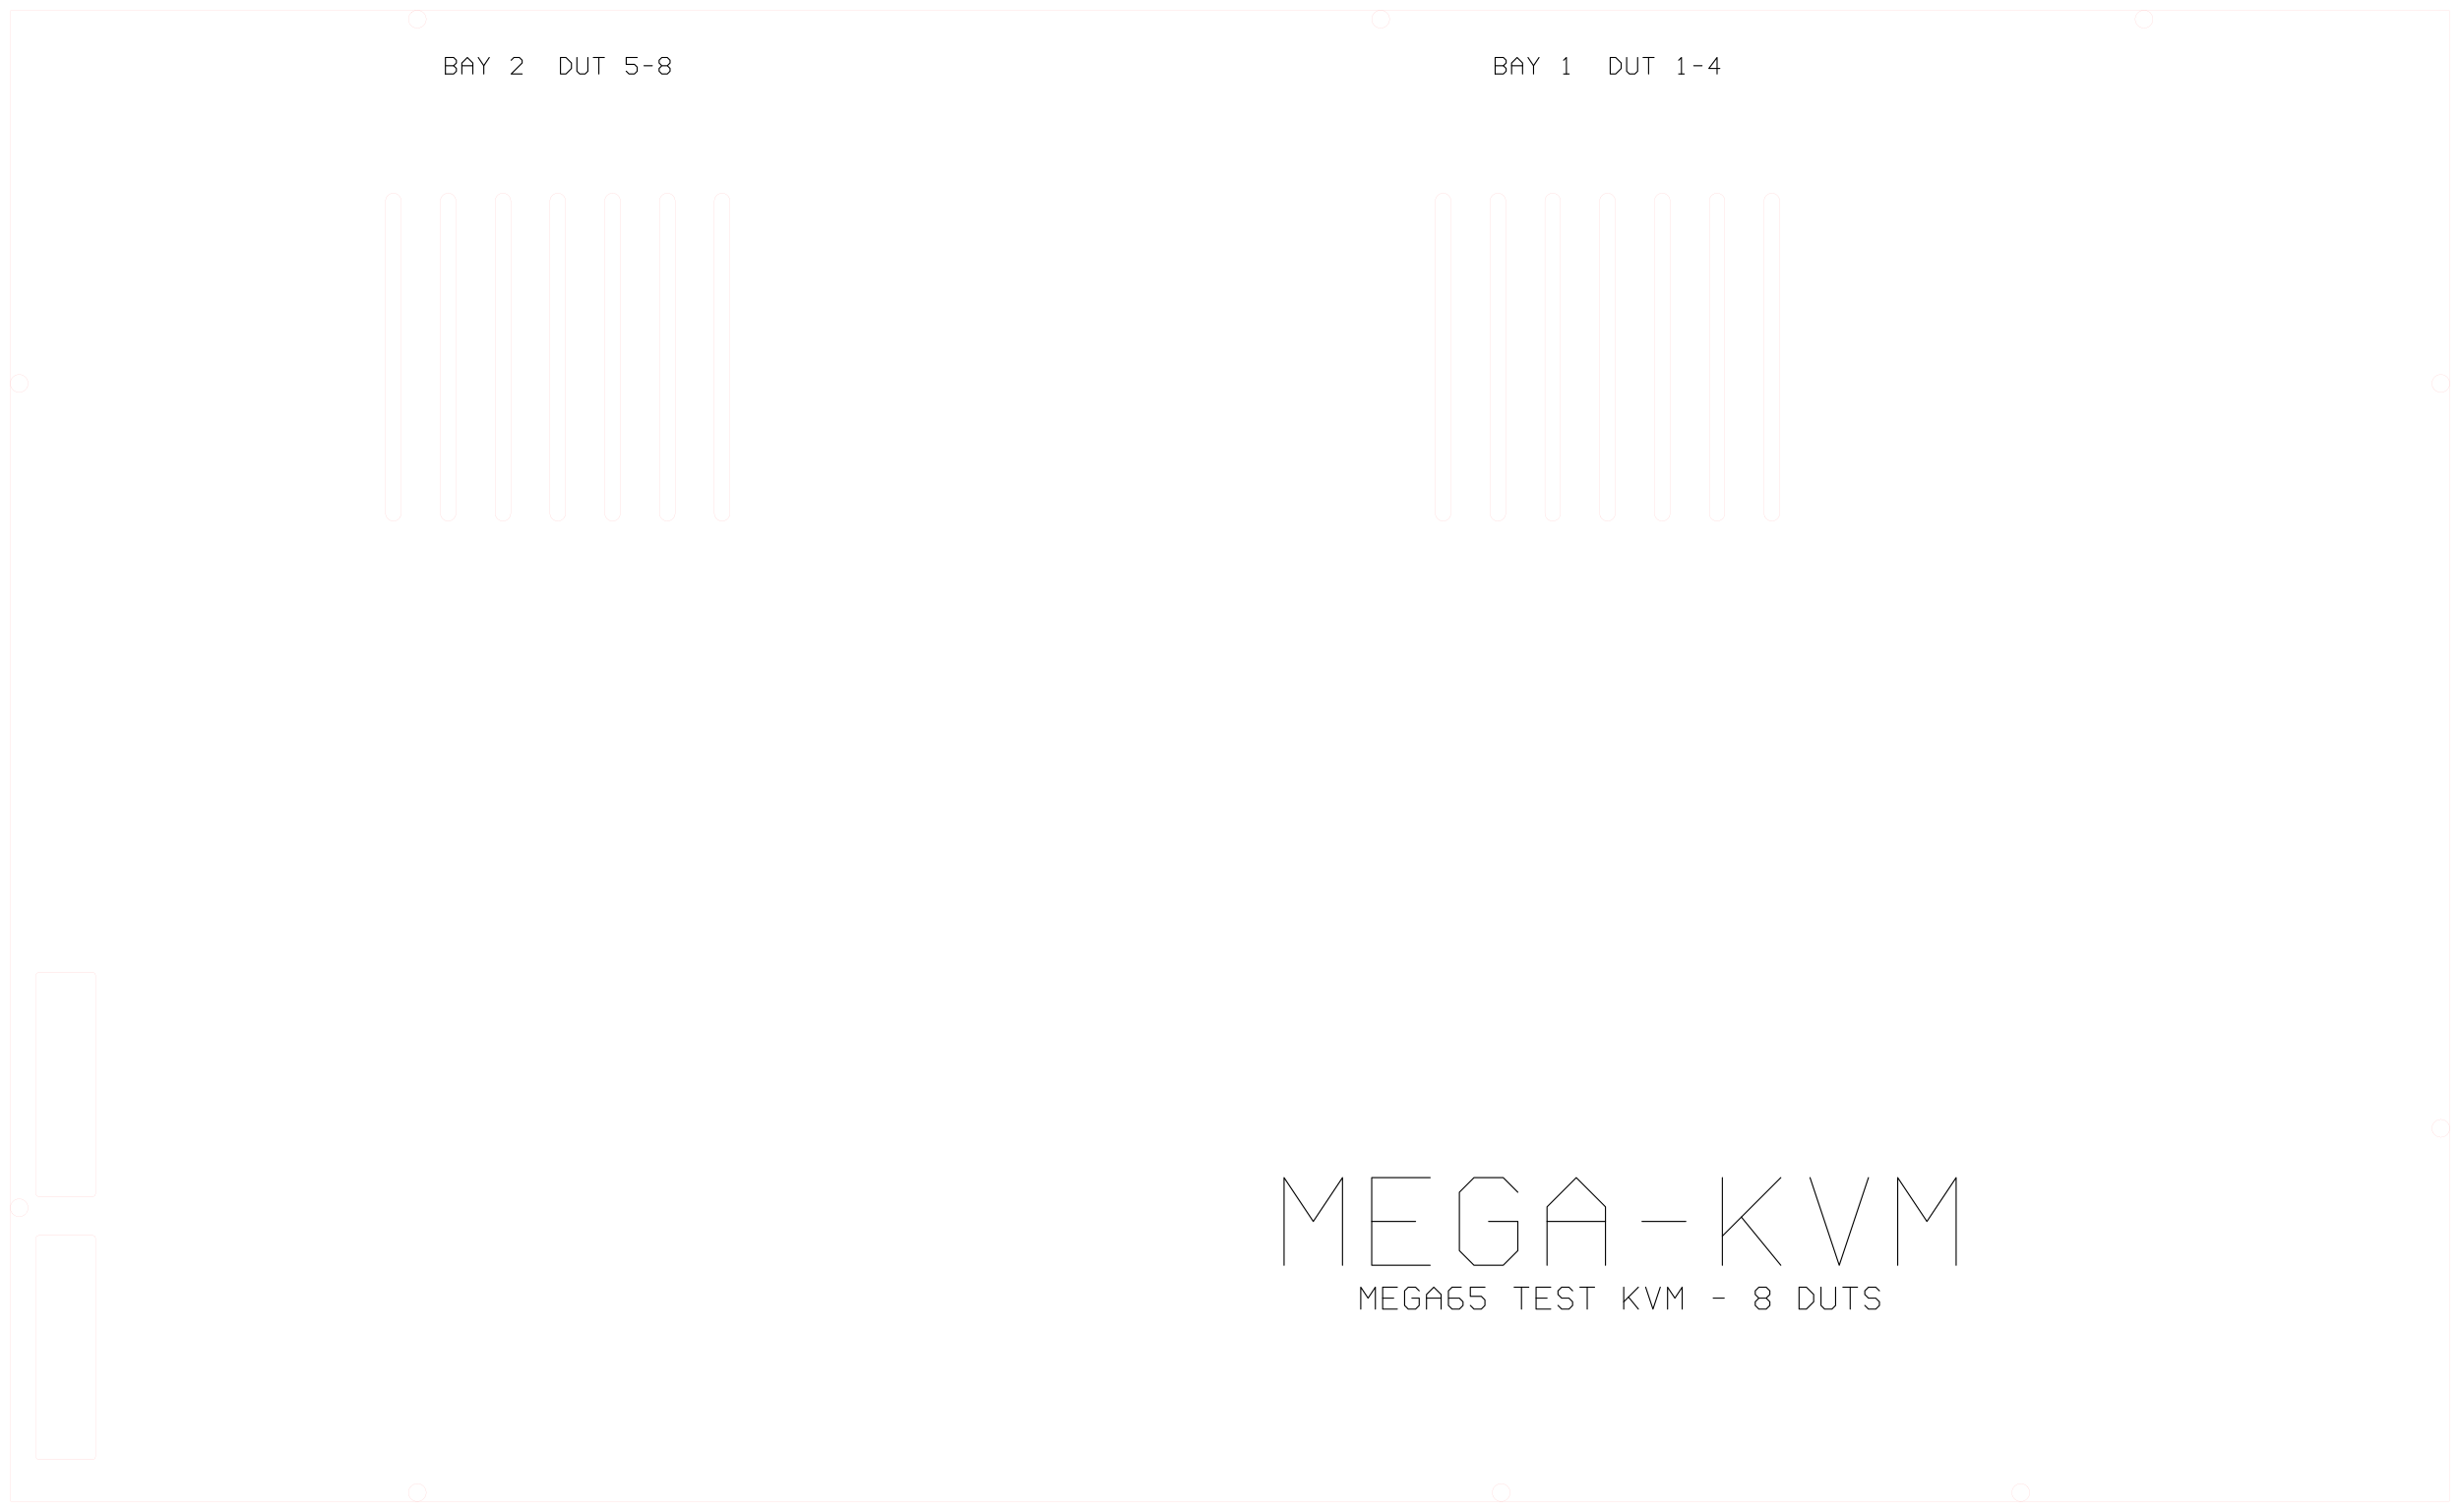
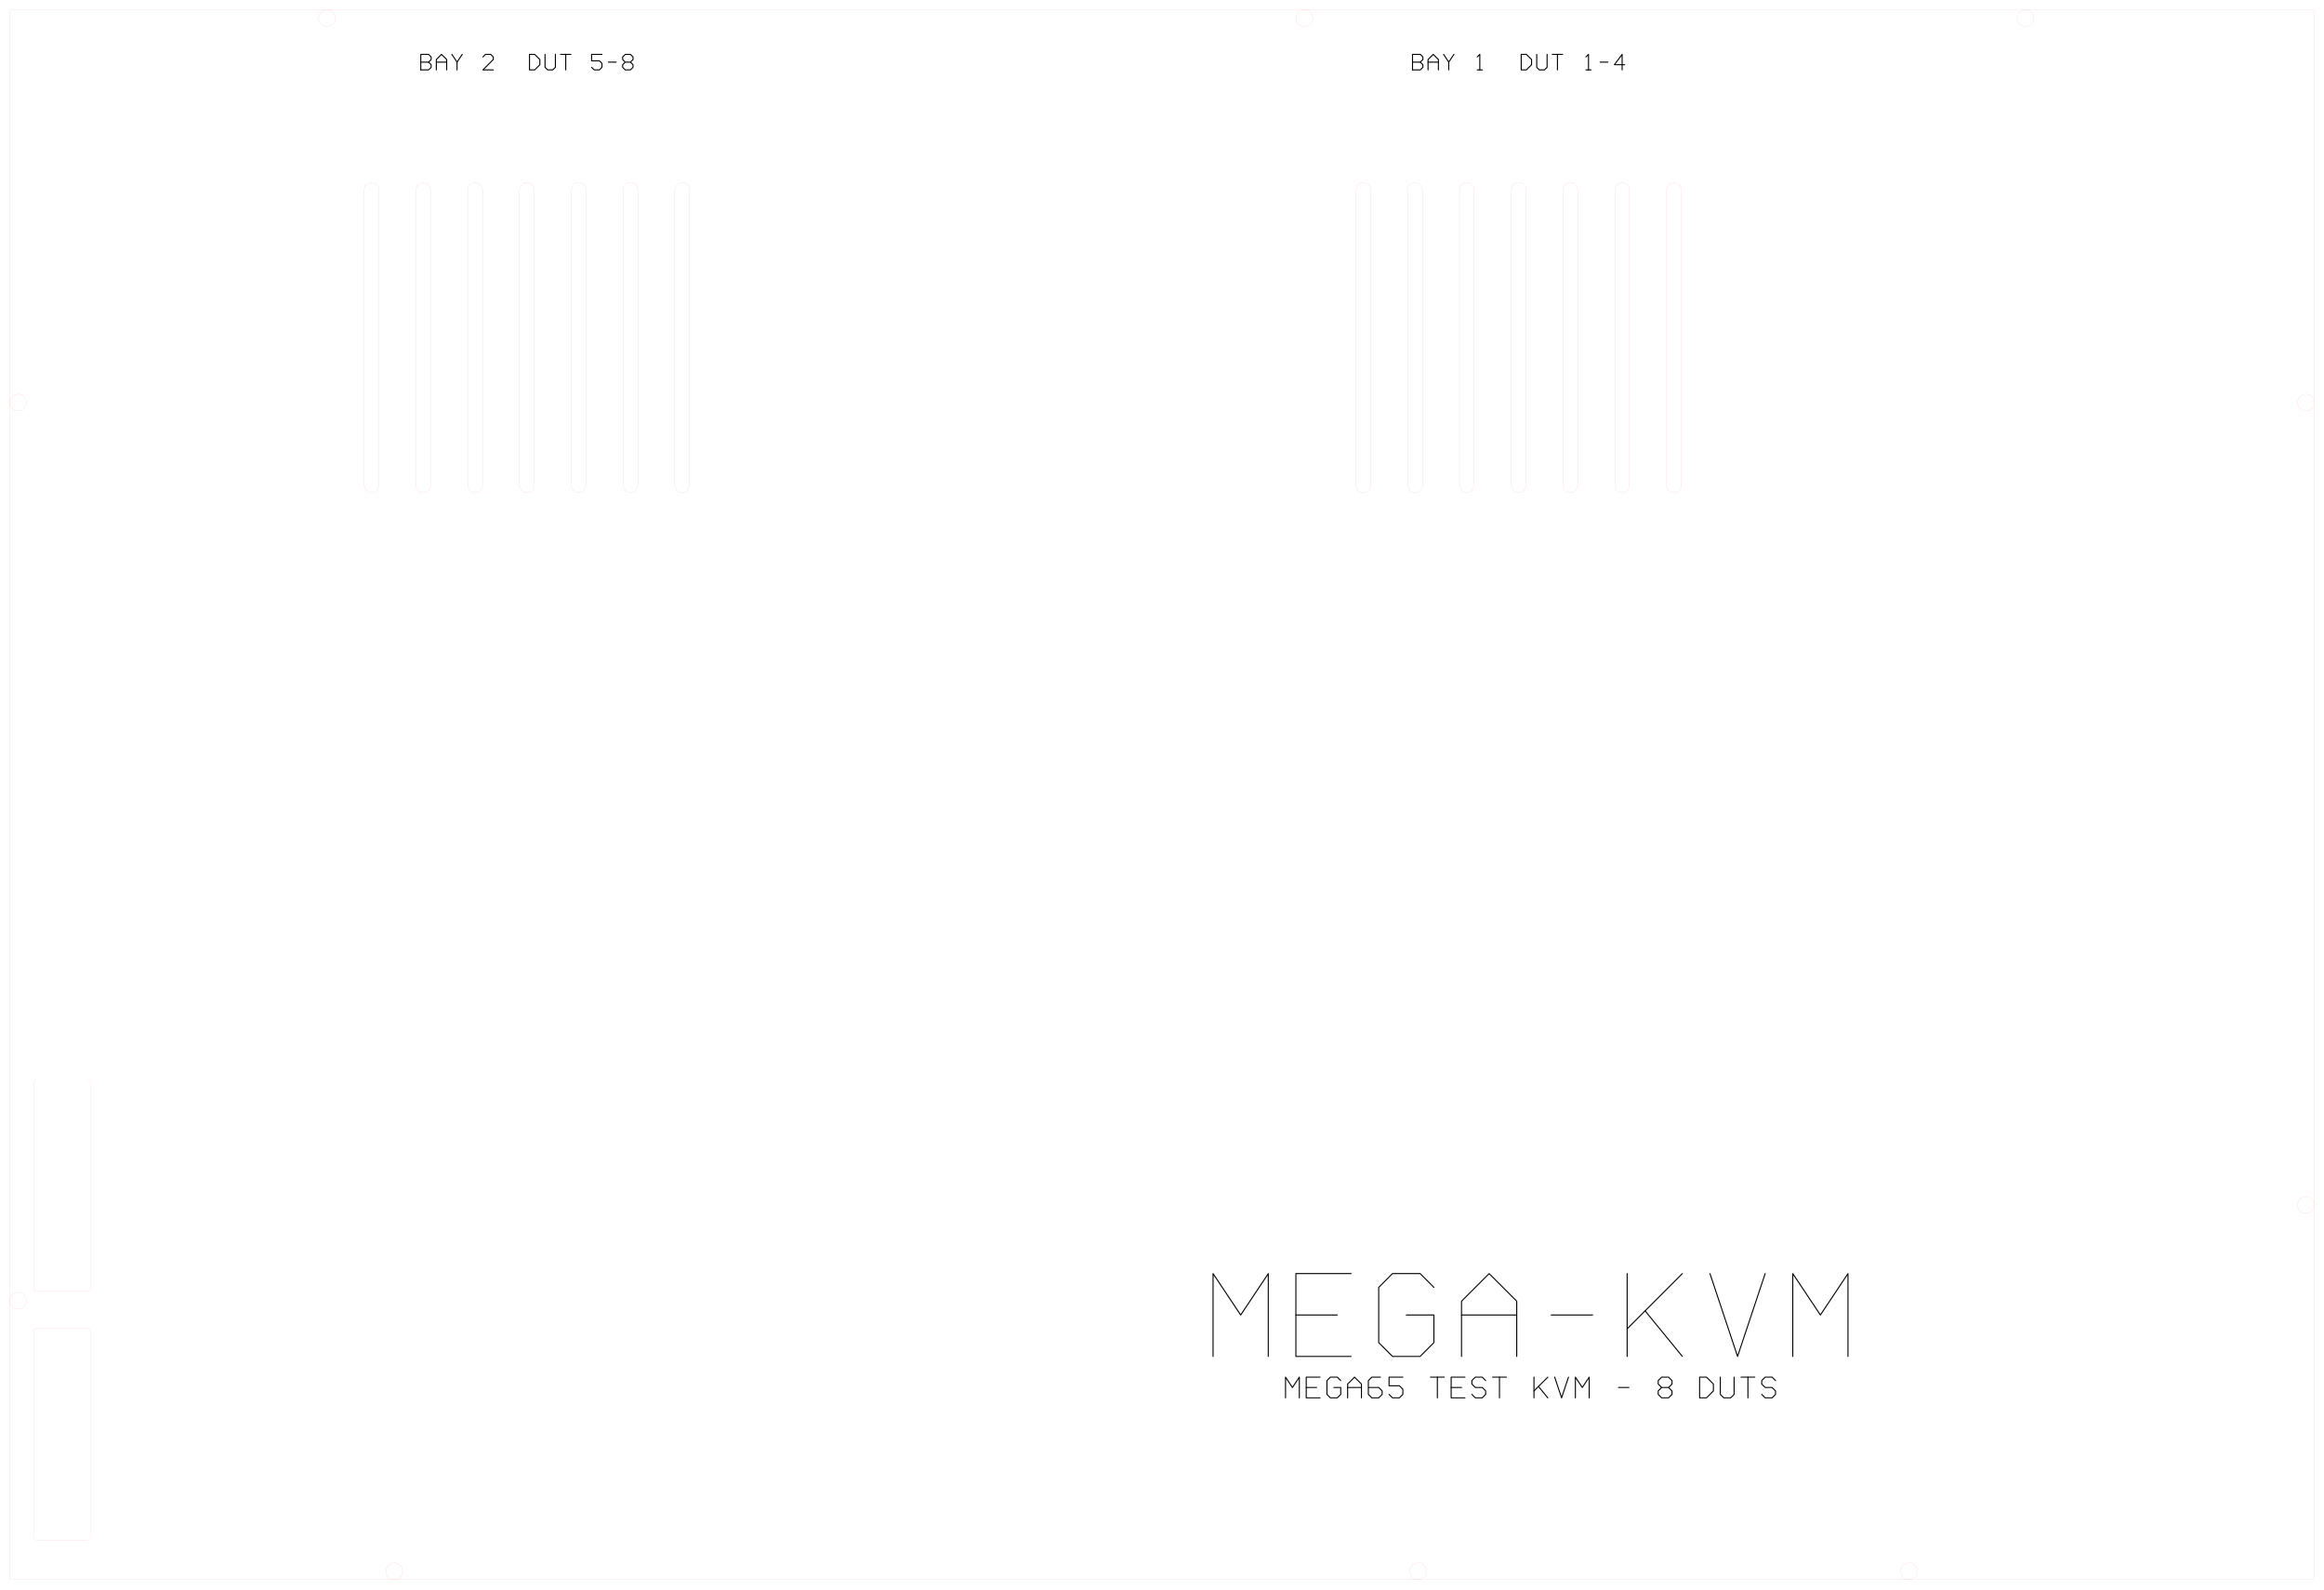
- <svg xmlns="http://www.w3.org/2000/svg" width="449.000mm" height="276.000mm" viewBox="0 0 449.000 276.000" version="1.1">
+ <svg xmlns="http://www.w3.org/2000/svg" width="449.000mm" height="307.000mm" viewBox="0 0 449.000 307.000" version="1.1">
  <g id="cut">
-     <path d="M 1.925,1.925 L 447.075,1.925 L 447.075,274.075 L 1.925,274.075 Z" style="fill:none;stroke:#ff0000;stroke-width:0.01" />
-     <circle cx="76.167" cy="272.5" r="1.625" style="fill:none;stroke:#ff0000;stroke-width:0.01" />
-     <circle cx="274" cy="272.5" r="1.625" style="fill:none;stroke:#ff0000;stroke-width:0.01" />
-     <circle cx="368.833" cy="272.5" r="1.625" style="fill:none;stroke:#ff0000;stroke-width:0.01" />
+     <path d="M 1.925,1.925 L 447.075,1.925 L 447.075,305.075 L 1.925,305.075 Z" style="fill:none;stroke:#ff0000;stroke-width:0.01" />
+     <circle cx="76.167" cy="303.5" r="1.625" style="fill:none;stroke:#ff0000;stroke-width:0.01" />
+     <circle cx="274" cy="303.5" r="1.625" style="fill:none;stroke:#ff0000;stroke-width:0.01" />
+     <circle cx="368.833" cy="303.5" r="1.625" style="fill:none;stroke:#ff0000;stroke-width:0.01" />
    <circle cx="391.333" cy="3.5" r="1.625" style="fill:none;stroke:#ff0000;stroke-width:0.01" />
    <circle cx="252" cy="3.5" r="1.625" style="fill:none;stroke:#ff0000;stroke-width:0.01" />
-     <circle cx="76.167" cy="3.5" r="1.625" style="fill:none;stroke:#ff0000;stroke-width:0.01" />
-     <circle cx="445.5" cy="206" r="1.625" style="fill:none;stroke:#ff0000;stroke-width:0.01" />
-     <circle cx="445.5" cy="70" r="1.625" style="fill:none;stroke:#ff0000;stroke-width:0.01" />
-     <circle cx="3.5" cy="70" r="1.625" style="fill:none;stroke:#ff0000;stroke-width:0.01" />
-     <circle cx="3.5" cy="220.5" r="1.625" style="fill:none;stroke:#ff0000;stroke-width:0.01" />
-     <path d="M 7,225.575 L 17,225.575 A 0.425,0.425 0 0 1 17.425,226 L 17.425,266 A 0.425,0.425 0 0 1 17,266.425 L 7,266.425 A 0.425,0.425 0 0 1 6.575,266 L 6.575,226 A 0.425,0.425 0 0 1 7,225.575 Z" style="fill:none;stroke:#ff0000;stroke-width:0.01" />
-     <path d="M 7,177.575 L 17,177.575 A 0.425,0.425 0 0 1 17.425,178 L 17.425,218 A 0.425,0.425 0 0 1 17,218.425 L 7,218.425 A 0.425,0.425 0 0 1 6.575,218 L 6.575,178 A 0.425,0.425 0 0 1 7,177.575 Z" style="fill:none;stroke:#ff0000;stroke-width:0.01" />
+     <circle cx="63.167" cy="3.5" r="1.625" style="fill:none;stroke:#ff0000;stroke-width:0.01" />
+     <circle cx="445.5" cy="232.75" r="1.625" style="fill:none;stroke:#ff0000;stroke-width:0.01" />
+     <circle cx="445.5" cy="77.75" r="1.625" style="fill:none;stroke:#ff0000;stroke-width:0.01" />
+     <circle cx="3.5" cy="77.75" r="1.625" style="fill:none;stroke:#ff0000;stroke-width:0.01" />
+     <circle cx="3.5" cy="251.25" r="1.625" style="fill:none;stroke:#ff0000;stroke-width:0.01" />
+     <path d="M 7,256.575 L 17,256.575 A 0.425,0.425 0 0 1 17.425,257 L 17.425,297 A 0.425,0.425 0 0 1 17,297.425 L 7,297.425 A 0.425,0.425 0 0 1 6.575,297 L 6.575,257 A 0.425,0.425 0 0 1 7,256.575 Z" style="fill:none;stroke:#ff0000;stroke-width:0.01" />
+     <path d="M 7,208.575 L 17,208.575 A 0.425,0.425 0 0 1 17.425,209 L 17.425,249 A 0.425,0.425 0 0 1 17,249.425 L 7,249.425 A 0.425,0.425 0 0 1 6.575,249 L 6.575,209 A 0.425,0.425 0 0 1 7,208.575 Z" style="fill:none;stroke:#ff0000;stroke-width:0.01" />
    <path d="M 263.4,35.275 L 263.4,35.275 A 1.425,1.425 0 0 1 264.825,36.7 L 264.825,93.7 A 1.425,1.425 0 0 1 263.4,95.125 L 263.4,95.125 A 1.425,1.425 0 0 1 261.975,93.7 L 261.975,36.7 A 1.425,1.425 0 0 1 263.4,35.275 Z" style="fill:none;stroke:#ff0000;stroke-width:0.01" />
    <path d="M 273.4,35.275 L 273.4,35.275 A 1.425,1.425 0 0 1 274.825,36.7 L 274.825,93.7 A 1.425,1.425 0 0 1 273.4,95.125 L 273.4,95.125 A 1.425,1.425 0 0 1 271.975,93.7 L 271.975,36.7 A 1.425,1.425 0 0 1 273.4,35.275 Z" style="fill:none;stroke:#ff0000;stroke-width:0.01" />
    <path d="M 283.4,35.275 L 283.4,35.275 A 1.425,1.425 0 0 1 284.825,36.7 L 284.825,93.7 A 1.425,1.425 0 0 1 283.4,95.125 L 283.4,95.125 A 1.425,1.425 0 0 1 281.975,93.7 L 281.975,36.7 A 1.425,1.425 0 0 1 283.4,35.275 Z" style="fill:none;stroke:#ff0000;stroke-width:0.01" />
    <path d="M 293.4,35.275 L 293.4,35.275 A 1.425,1.425 0 0 1 294.825,36.7 L 294.825,93.7 A 1.425,1.425 0 0 1 293.4,95.125 L 293.4,95.125 A 1.425,1.425 0 0 1 291.975,93.7 L 291.975,36.7 A 1.425,1.425 0 0 1 293.4,35.275 Z" style="fill:none;stroke:#ff0000;stroke-width:0.01" />
    <path d="M 303.4,35.275 L 303.4,35.275 A 1.425,1.425 0 0 1 304.825,36.7 L 304.825,93.7 A 1.425,1.425 0 0 1 303.4,95.125 L 303.4,95.125 A 1.425,1.425 0 0 1 301.975,93.7 L 301.975,36.7 A 1.425,1.425 0 0 1 303.4,35.275 Z" style="fill:none;stroke:#ff0000;stroke-width:0.01" />
    <path d="M 313.4,35.275 L 313.4,35.275 A 1.425,1.425 0 0 1 314.825,36.7 L 314.825,93.7 A 1.425,1.425 0 0 1 313.4,95.125 L 313.4,95.125 A 1.425,1.425 0 0 1 311.975,93.7 L 311.975,36.7 A 1.425,1.425 0 0 1 313.4,35.275 Z" style="fill:none;stroke:#ff0000;stroke-width:0.01" />
    <path d="M 323.4,35.275 L 323.4,35.275 A 1.425,1.425 0 0 1 324.825,36.7 L 324.825,93.7 A 1.425,1.425 0 0 1 323.4,95.125 L 323.4,95.125 A 1.425,1.425 0 0 1 321.975,93.7 L 321.975,36.7 A 1.425,1.425 0 0 1 323.4,35.275 Z" style="fill:none;stroke:#ff0000;stroke-width:0.01" />
    <path d="M 71.8,35.275 L 71.8,35.275 A 1.425,1.425 0 0 1 73.225,36.7 L 73.225,93.7 A 1.425,1.425 0 0 1 71.8,95.125 L 71.8,95.125 A 1.425,1.425 0 0 1 70.375,93.7 L 70.375,36.7 A 1.425,1.425 0 0 1 71.8,35.275 Z" style="fill:none;stroke:#ff0000;stroke-width:0.01" />
    <path d="M 81.8,35.275 L 81.8,35.275 A 1.425,1.425 0 0 1 83.225,36.7 L 83.225,93.7 A 1.425,1.425 0 0 1 81.8,95.125 L 81.8,95.125 A 1.425,1.425 0 0 1 80.375,93.7 L 80.375,36.7 A 1.425,1.425 0 0 1 81.8,35.275 Z" style="fill:none;stroke:#ff0000;stroke-width:0.01" />
    <path d="M 91.8,35.275 L 91.8,35.275 A 1.425,1.425 0 0 1 93.225,36.7 L 93.225,93.7 A 1.425,1.425 0 0 1 91.8,95.125 L 91.8,95.125 A 1.425,1.425 0 0 1 90.375,93.7 L 90.375,36.7 A 1.425,1.425 0 0 1 91.8,35.275 Z" style="fill:none;stroke:#ff0000;stroke-width:0.01" />
    <path d="M 101.8,35.275 L 101.8,35.275 A 1.425,1.425 0 0 1 103.225,36.7 L 103.225,93.7 A 1.425,1.425 0 0 1 101.8,95.125 L 101.8,95.125 A 1.425,1.425 0 0 1 100.375,93.7 L 100.375,36.7 A 1.425,1.425 0 0 1 101.8,35.275 Z" style="fill:none;stroke:#ff0000;stroke-width:0.01" />
    <path d="M 111.8,35.275 L 111.8,35.275 A 1.425,1.425 0 0 1 113.225,36.7 L 113.225,93.7 A 1.425,1.425 0 0 1 111.8,95.125 L 111.8,95.125 A 1.425,1.425 0 0 1 110.375,93.7 L 110.375,36.7 A 1.425,1.425 0 0 1 111.8,35.275 Z" style="fill:none;stroke:#ff0000;stroke-width:0.01" />
    <path d="M 121.8,35.275 L 121.8,35.275 A 1.425,1.425 0 0 1 123.225,36.7 L 123.225,93.7 A 1.425,1.425 0 0 1 121.8,95.125 L 121.8,95.125 A 1.425,1.425 0 0 1 120.375,93.7 L 120.375,36.7 A 1.425,1.425 0 0 1 121.8,35.275 Z" style="fill:none;stroke:#ff0000;stroke-width:0.01" />
    <path d="M 131.8,35.275 L 131.8,35.275 A 1.425,1.425 0 0 1 133.225,36.7 L 133.225,93.7 A 1.425,1.425 0 0 1 131.8,95.125 L 131.8,95.125 A 1.425,1.425 0 0 1 130.375,93.7 L 130.375,36.7 A 1.425,1.425 0 0 1 131.8,35.275 Z" style="fill:none;stroke:#ff0000;stroke-width:0.01" />
  </g>
  <g id="engrave">
-     <path d="M 234.367,231 L 234.367,215 L 239.7,223 L 245.033,215 L 245.033,231" style="fill:none;stroke:#000000;stroke-width:0.2;stroke-linecap:round;stroke-linejoin:round" />
-     <path d="M 261.033,215 L 250.367,215 L 250.367,231 L 261.033,231" style="fill:none;stroke:#000000;stroke-width:0.2;stroke-linecap:round;stroke-linejoin:round" />
-     <path d="M 250.367,223 L 258.367,223" style="fill:none;stroke:#000000;stroke-width:0.2;stroke-linecap:round;stroke-linejoin:round" />
-     <path d="M 277.033,217.667 L 274.367,215 L 269.033,215 L 266.367,217.667 L 266.367,228.333 L 269.033,231 L 274.367,231 L 277.033,228.333 L 277.033,223 L 271.7,223" style="fill:none;stroke:#000000;stroke-width:0.2;stroke-linecap:round;stroke-linejoin:round" />
-     <path d="M 282.367,231 L 282.367,220.333 L 287.7,215 L 293.033,220.333 L 293.033,231" style="fill:none;stroke:#000000;stroke-width:0.2;stroke-linecap:round;stroke-linejoin:round" />
-     <path d="M 282.367,223 L 293.033,223" style="fill:none;stroke:#000000;stroke-width:0.2;stroke-linecap:round;stroke-linejoin:round" />
-     <path d="M 299.7,223 L 307.7,223" style="fill:none;stroke:#000000;stroke-width:0.2;stroke-linecap:round;stroke-linejoin:round" />
-     <path d="M 314.367,231 L 314.367,215" style="fill:none;stroke:#000000;stroke-width:0.2;stroke-linecap:round;stroke-linejoin:round" />
-     <path d="M 325.033,215 L 314.367,225.667" style="fill:none;stroke:#000000;stroke-width:0.2;stroke-linecap:round;stroke-linejoin:round" />
-     <path d="M 317.833,222.2 L 325.033,231" style="fill:none;stroke:#000000;stroke-width:0.2;stroke-linecap:round;stroke-linejoin:round" />
-     <path d="M 330.367,215 L 335.7,231 L 341.033,215" style="fill:none;stroke:#000000;stroke-width:0.2;stroke-linecap:round;stroke-linejoin:round" />
-     <path d="M 346.367,231 L 346.367,215 L 351.7,223 L 357.033,215 L 357.033,231" style="fill:none;stroke:#000000;stroke-width:0.2;stroke-linecap:round;stroke-linejoin:round" />
-     <path d="M 248.367,239 L 248.367,235 L 249.7,237 L 251.033,235 L 251.033,239" style="fill:none;stroke:#000000;stroke-width:0.2;stroke-linecap:round;stroke-linejoin:round" />
-     <path d="M 255.033,235 L 252.367,235 L 252.367,239 L 255.033,239" style="fill:none;stroke:#000000;stroke-width:0.2;stroke-linecap:round;stroke-linejoin:round" />
-     <path d="M 252.367,237 L 254.367,237" style="fill:none;stroke:#000000;stroke-width:0.2;stroke-linecap:round;stroke-linejoin:round" />
-     <path d="M 259.033,235.667 L 258.367,235 L 257.033,235 L 256.367,235.667 L 256.367,238.333 L 257.033,239 L 258.367,239 L 259.033,238.333 L 259.033,237 L 257.7,237" style="fill:none;stroke:#000000;stroke-width:0.2;stroke-linecap:round;stroke-linejoin:round" />
-     <path d="M 260.367,239 L 260.367,236.333 L 261.7,235 L 263.033,236.333 L 263.033,239" style="fill:none;stroke:#000000;stroke-width:0.2;stroke-linecap:round;stroke-linejoin:round" />
-     <path d="M 260.367,237 L 263.033,237" style="fill:none;stroke:#000000;stroke-width:0.2;stroke-linecap:round;stroke-linejoin:round" />
-     <path d="M 266.7,235 L 265.033,235 L 264.367,235.667 L 264.367,238.333 L 265.033,239 L 266.367,239 L 267.033,238.333 L 267.033,237.667 L 266.367,237 L 264.367,237" style="fill:none;stroke:#000000;stroke-width:0.2;stroke-linecap:round;stroke-linejoin:round" />
-     <path d="M 271.033,235 L 268.367,235 L 268.367,236.667 L 270.367,236.667 L 271.033,237.333 L 271.033,238.333 L 270.367,239 L 269.033,239 L 268.367,238.333" style="fill:none;stroke:#000000;stroke-width:0.2;stroke-linecap:round;stroke-linejoin:round" />
-     <path d="M 276.367,235 L 279.033,235" style="fill:none;stroke:#000000;stroke-width:0.2;stroke-linecap:round;stroke-linejoin:round" />
-     <path d="M 277.7,235 L 277.7,239" style="fill:none;stroke:#000000;stroke-width:0.2;stroke-linecap:round;stroke-linejoin:round" />
-     <path d="M 283.033,235 L 280.367,235 L 280.367,239 L 283.033,239" style="fill:none;stroke:#000000;stroke-width:0.2;stroke-linecap:round;stroke-linejoin:round" />
-     <path d="M 280.367,237 L 282.367,237" style="fill:none;stroke:#000000;stroke-width:0.2;stroke-linecap:round;stroke-linejoin:round" />
-     <path d="M 287.033,235.667 L 286.367,235 L 285.033,235 L 284.367,235.667 L 284.367,236.333 L 285.033,237 L 286.367,237 L 287.033,237.667 L 287.033,238.333 L 286.367,239 L 285.033,239 L 284.367,238.333" style="fill:none;stroke:#000000;stroke-width:0.2;stroke-linecap:round;stroke-linejoin:round" />
-     <path d="M 288.367,235 L 291.033,235" style="fill:none;stroke:#000000;stroke-width:0.2;stroke-linecap:round;stroke-linejoin:round" />
-     <path d="M 289.7,235 L 289.7,239" style="fill:none;stroke:#000000;stroke-width:0.2;stroke-linecap:round;stroke-linejoin:round" />
-     <path d="M 296.367,239 L 296.367,235" style="fill:none;stroke:#000000;stroke-width:0.2;stroke-linecap:round;stroke-linejoin:round" />
-     <path d="M 299.033,235 L 296.367,237.667" style="fill:none;stroke:#000000;stroke-width:0.2;stroke-linecap:round;stroke-linejoin:round" />
-     <path d="M 297.233,236.8 L 299.033,239" style="fill:none;stroke:#000000;stroke-width:0.2;stroke-linecap:round;stroke-linejoin:round" />
-     <path d="M 300.367,235 L 301.7,239 L 303.033,235" style="fill:none;stroke:#000000;stroke-width:0.2;stroke-linecap:round;stroke-linejoin:round" />
-     <path d="M 304.367,239 L 304.367,235 L 305.7,237 L 307.033,235 L 307.033,239" style="fill:none;stroke:#000000;stroke-width:0.2;stroke-linecap:round;stroke-linejoin:round" />
-     <path d="M 312.7,237 L 314.7,237" style="fill:none;stroke:#000000;stroke-width:0.2;stroke-linecap:round;stroke-linejoin:round" />
-     <path d="M 321.033,237 L 320.367,236.333 L 320.367,235.667 L 321.033,235 L 322.367,235 L 323.033,235.667 L 323.033,236.333 L 322.367,237 L 321.033,237 L 320.367,237.667 L 320.367,238.333 L 321.033,239 L 322.367,239 L 323.033,238.333 L 323.033,237.667 L 322.367,237" style="fill:none;stroke:#000000;stroke-width:0.2;stroke-linecap:round;stroke-linejoin:round" />
-     <path d="M 328.367,239 L 328.367,235 L 329.7,235 L 331.033,236.333 L 331.033,237.667 L 329.7,239 L 328.367,239" style="fill:none;stroke:#000000;stroke-width:0.2;stroke-linecap:round;stroke-linejoin:round" />
-     <path d="M 332.367,235 L 332.367,238.333 L 333.033,239 L 334.367,239 L 335.033,238.333 L 335.033,235" style="fill:none;stroke:#000000;stroke-width:0.2;stroke-linecap:round;stroke-linejoin:round" />
-     <path d="M 336.367,235 L 339.033,235" style="fill:none;stroke:#000000;stroke-width:0.2;stroke-linecap:round;stroke-linejoin:round" />
-     <path d="M 337.7,235 L 337.7,239" style="fill:none;stroke:#000000;stroke-width:0.2;stroke-linecap:round;stroke-linejoin:round" />
-     <path d="M 343.033,235.667 L 342.367,235 L 341.033,235 L 340.367,235.667 L 340.367,236.333 L 341.033,237 L 342.367,237 L 343.033,237.667 L 343.033,238.333 L 342.367,239 L 341.033,239 L 340.367,238.333" style="fill:none;stroke:#000000;stroke-width:0.2;stroke-linecap:round;stroke-linejoin:round" />
+     <path d="M 234.367,262 L 234.367,246 L 239.7,254 L 245.033,246 L 245.033,262" style="fill:none;stroke:#000000;stroke-width:0.2;stroke-linecap:round;stroke-linejoin:round" />
+     <path d="M 261.033,246 L 250.367,246 L 250.367,262 L 261.033,262" style="fill:none;stroke:#000000;stroke-width:0.2;stroke-linecap:round;stroke-linejoin:round" />
+     <path d="M 250.367,254 L 258.367,254" style="fill:none;stroke:#000000;stroke-width:0.2;stroke-linecap:round;stroke-linejoin:round" />
+     <path d="M 277.033,248.667 L 274.367,246 L 269.033,246 L 266.367,248.667 L 266.367,259.333 L 269.033,262 L 274.367,262 L 277.033,259.333 L 277.033,254 L 271.7,254" style="fill:none;stroke:#000000;stroke-width:0.2;stroke-linecap:round;stroke-linejoin:round" />
+     <path d="M 282.367,262 L 282.367,251.333 L 287.7,246 L 293.033,251.333 L 293.033,262" style="fill:none;stroke:#000000;stroke-width:0.2;stroke-linecap:round;stroke-linejoin:round" />
+     <path d="M 282.367,254 L 293.033,254" style="fill:none;stroke:#000000;stroke-width:0.2;stroke-linecap:round;stroke-linejoin:round" />
+     <path d="M 299.7,254 L 307.7,254" style="fill:none;stroke:#000000;stroke-width:0.2;stroke-linecap:round;stroke-linejoin:round" />
+     <path d="M 314.367,262 L 314.367,246" style="fill:none;stroke:#000000;stroke-width:0.2;stroke-linecap:round;stroke-linejoin:round" />
+     <path d="M 325.033,246 L 314.367,256.667" style="fill:none;stroke:#000000;stroke-width:0.2;stroke-linecap:round;stroke-linejoin:round" />
+     <path d="M 317.833,253.2 L 325.033,262" style="fill:none;stroke:#000000;stroke-width:0.2;stroke-linecap:round;stroke-linejoin:round" />
+     <path d="M 330.367,246 L 335.7,262 L 341.033,246" style="fill:none;stroke:#000000;stroke-width:0.2;stroke-linecap:round;stroke-linejoin:round" />
+     <path d="M 346.367,262 L 346.367,246 L 351.7,254 L 357.033,246 L 357.033,262" style="fill:none;stroke:#000000;stroke-width:0.2;stroke-linecap:round;stroke-linejoin:round" />
+     <path d="M 248.367,270 L 248.367,266 L 249.7,268 L 251.033,266 L 251.033,270" style="fill:none;stroke:#000000;stroke-width:0.2;stroke-linecap:round;stroke-linejoin:round" />
+     <path d="M 255.033,266 L 252.367,266 L 252.367,270 L 255.033,270" style="fill:none;stroke:#000000;stroke-width:0.2;stroke-linecap:round;stroke-linejoin:round" />
+     <path d="M 252.367,268 L 254.367,268" style="fill:none;stroke:#000000;stroke-width:0.2;stroke-linecap:round;stroke-linejoin:round" />
+     <path d="M 259.033,266.667 L 258.367,266 L 257.033,266 L 256.367,266.667 L 256.367,269.333 L 257.033,270 L 258.367,270 L 259.033,269.333 L 259.033,268 L 257.7,268" style="fill:none;stroke:#000000;stroke-width:0.2;stroke-linecap:round;stroke-linejoin:round" />
+     <path d="M 260.367,270 L 260.367,267.333 L 261.7,266 L 263.033,267.333 L 263.033,270" style="fill:none;stroke:#000000;stroke-width:0.2;stroke-linecap:round;stroke-linejoin:round" />
+     <path d="M 260.367,268 L 263.033,268" style="fill:none;stroke:#000000;stroke-width:0.2;stroke-linecap:round;stroke-linejoin:round" />
+     <path d="M 266.7,266 L 265.033,266 L 264.367,266.667 L 264.367,269.333 L 265.033,270 L 266.367,270 L 267.033,269.333 L 267.033,268.667 L 266.367,268 L 264.367,268" style="fill:none;stroke:#000000;stroke-width:0.2;stroke-linecap:round;stroke-linejoin:round" />
+     <path d="M 271.033,266 L 268.367,266 L 268.367,267.667 L 270.367,267.667 L 271.033,268.333 L 271.033,269.333 L 270.367,270 L 269.033,270 L 268.367,269.333" style="fill:none;stroke:#000000;stroke-width:0.2;stroke-linecap:round;stroke-linejoin:round" />
+     <path d="M 276.367,266 L 279.033,266" style="fill:none;stroke:#000000;stroke-width:0.2;stroke-linecap:round;stroke-linejoin:round" />
+     <path d="M 277.7,266 L 277.7,270" style="fill:none;stroke:#000000;stroke-width:0.2;stroke-linecap:round;stroke-linejoin:round" />
+     <path d="M 283.033,266 L 280.367,266 L 280.367,270 L 283.033,270" style="fill:none;stroke:#000000;stroke-width:0.2;stroke-linecap:round;stroke-linejoin:round" />
+     <path d="M 280.367,268 L 282.367,268" style="fill:none;stroke:#000000;stroke-width:0.2;stroke-linecap:round;stroke-linejoin:round" />
+     <path d="M 287.033,266.667 L 286.367,266 L 285.033,266 L 284.367,266.667 L 284.367,267.333 L 285.033,268 L 286.367,268 L 287.033,268.667 L 287.033,269.333 L 286.367,270 L 285.033,270 L 284.367,269.333" style="fill:none;stroke:#000000;stroke-width:0.2;stroke-linecap:round;stroke-linejoin:round" />
+     <path d="M 288.367,266 L 291.033,266" style="fill:none;stroke:#000000;stroke-width:0.2;stroke-linecap:round;stroke-linejoin:round" />
+     <path d="M 289.7,266 L 289.7,270" style="fill:none;stroke:#000000;stroke-width:0.2;stroke-linecap:round;stroke-linejoin:round" />
+     <path d="M 296.367,270 L 296.367,266" style="fill:none;stroke:#000000;stroke-width:0.2;stroke-linecap:round;stroke-linejoin:round" />
+     <path d="M 299.033,266 L 296.367,268.667" style="fill:none;stroke:#000000;stroke-width:0.2;stroke-linecap:round;stroke-linejoin:round" />
+     <path d="M 297.233,267.8 L 299.033,270" style="fill:none;stroke:#000000;stroke-width:0.2;stroke-linecap:round;stroke-linejoin:round" />
+     <path d="M 300.367,266 L 301.7,270 L 303.033,266" style="fill:none;stroke:#000000;stroke-width:0.2;stroke-linecap:round;stroke-linejoin:round" />
+     <path d="M 304.367,270 L 304.367,266 L 305.7,268 L 307.033,266 L 307.033,270" style="fill:none;stroke:#000000;stroke-width:0.2;stroke-linecap:round;stroke-linejoin:round" />
+     <path d="M 312.7,268 L 314.7,268" style="fill:none;stroke:#000000;stroke-width:0.2;stroke-linecap:round;stroke-linejoin:round" />
+     <path d="M 321.033,268 L 320.367,267.333 L 320.367,266.667 L 321.033,266 L 322.367,266 L 323.033,266.667 L 323.033,267.333 L 322.367,268 L 321.033,268 L 320.367,268.667 L 320.367,269.333 L 321.033,270 L 322.367,270 L 323.033,269.333 L 323.033,268.667 L 322.367,268" style="fill:none;stroke:#000000;stroke-width:0.2;stroke-linecap:round;stroke-linejoin:round" />
+     <path d="M 328.367,270 L 328.367,266 L 329.7,266 L 331.033,267.333 L 331.033,268.667 L 329.7,270 L 328.367,270" style="fill:none;stroke:#000000;stroke-width:0.2;stroke-linecap:round;stroke-linejoin:round" />
+     <path d="M 332.367,266 L 332.367,269.333 L 333.033,270 L 334.367,270 L 335.033,269.333 L 335.033,266" style="fill:none;stroke:#000000;stroke-width:0.2;stroke-linecap:round;stroke-linejoin:round" />
+     <path d="M 336.367,266 L 339.033,266" style="fill:none;stroke:#000000;stroke-width:0.2;stroke-linecap:round;stroke-linejoin:round" />
+     <path d="M 337.7,266 L 337.7,270" style="fill:none;stroke:#000000;stroke-width:0.2;stroke-linecap:round;stroke-linejoin:round" />
+     <path d="M 343.033,266.667 L 342.367,266 L 341.033,266 L 340.367,266.667 L 340.367,267.333 L 341.033,268 L 342.367,268 L 343.033,268.667 L 343.033,269.333 L 342.367,270 L 341.033,270 L 340.367,269.333" style="fill:none;stroke:#000000;stroke-width:0.2;stroke-linecap:round;stroke-linejoin:round" />
    <path d="M 272.9,13.5 L 272.9,10.5 L 274.4,10.5 L 274.9,11 L 274.9,11.5 L 274.4,12 L 272.9,12" style="fill:none;stroke:#000000;stroke-width:0.2;stroke-linecap:round;stroke-linejoin:round" />
    <path d="M 274.4,12 L 274.9,12.5 L 274.9,13 L 274.4,13.5 L 272.9,13.5" style="fill:none;stroke:#000000;stroke-width:0.2;stroke-linecap:round;stroke-linejoin:round" />
    <path d="M 275.9,13.5 L 275.9,11.5 L 276.9,10.5 L 277.9,11.5 L 277.9,13.5" style="fill:none;stroke:#000000;stroke-width:0.2;stroke-linecap:round;stroke-linejoin:round" />
    <path d="M 275.9,12 L 277.9,12" style="fill:none;stroke:#000000;stroke-width:0.2;stroke-linecap:round;stroke-linejoin:round" />
    <path d="M 278.9,10.5 L 279.9,12 L 280.9,10.5" style="fill:none;stroke:#000000;stroke-width:0.2;stroke-linecap:round;stroke-linejoin:round" />
    <path d="M 279.9,12 L 279.9,13.5" style="fill:none;stroke:#000000;stroke-width:0.2;stroke-linecap:round;stroke-linejoin:round" />
    <path d="M 285.4,11 L 285.9,10.5 L 285.9,13.5" style="fill:none;stroke:#000000;stroke-width:0.2;stroke-linecap:round;stroke-linejoin:round" />
    <path d="M 285.4,13.5 L 286.4,13.5" style="fill:none;stroke:#000000;stroke-width:0.2;stroke-linecap:round;stroke-linejoin:round" />
    <path d="M 293.9,13.5 L 293.9,10.5 L 294.9,10.5 L 295.9,11.5 L 295.9,12.5 L 294.9,13.5 L 293.9,13.5" style="fill:none;stroke:#000000;stroke-width:0.2;stroke-linecap:round;stroke-linejoin:round" />
    <path d="M 296.9,10.5 L 296.9,13 L 297.4,13.5 L 298.4,13.5 L 298.9,13 L 298.9,10.5" style="fill:none;stroke:#000000;stroke-width:0.2;stroke-linecap:round;stroke-linejoin:round" />
    <path d="M 299.9,10.5 L 301.9,10.5" style="fill:none;stroke:#000000;stroke-width:0.2;stroke-linecap:round;stroke-linejoin:round" />
    <path d="M 300.9,10.5 L 300.9,13.5" style="fill:none;stroke:#000000;stroke-width:0.2;stroke-linecap:round;stroke-linejoin:round" />
    <path d="M 306.4,11 L 306.9,10.5 L 306.9,13.5" style="fill:none;stroke:#000000;stroke-width:0.2;stroke-linecap:round;stroke-linejoin:round" />
    <path d="M 306.4,13.5 L 307.4,13.5" style="fill:none;stroke:#000000;stroke-width:0.2;stroke-linecap:round;stroke-linejoin:round" />
    <path d="M 309.15,12 L 310.65,12" style="fill:none;stroke:#000000;stroke-width:0.2;stroke-linecap:round;stroke-linejoin:round" />
    <path d="M 313.4,13.5 L 313.4,10.5 L 311.9,12.5 L 313.9,12.5" style="fill:none;stroke:#000000;stroke-width:0.2;stroke-linecap:round;stroke-linejoin:round" />
    <path d="M 81.3,13.5 L 81.3,10.5 L 82.8,10.5 L 83.3,11 L 83.3,11.5 L 82.8,12 L 81.3,12" style="fill:none;stroke:#000000;stroke-width:0.2;stroke-linecap:round;stroke-linejoin:round" />
    <path d="M 82.8,12 L 83.3,12.5 L 83.3,13 L 82.8,13.5 L 81.3,13.5" style="fill:none;stroke:#000000;stroke-width:0.2;stroke-linecap:round;stroke-linejoin:round" />
    <path d="M 84.3,13.5 L 84.3,11.5 L 85.3,10.5 L 86.3,11.5 L 86.3,13.5" style="fill:none;stroke:#000000;stroke-width:0.2;stroke-linecap:round;stroke-linejoin:round" />
    <path d="M 84.3,12 L 86.3,12" style="fill:none;stroke:#000000;stroke-width:0.2;stroke-linecap:round;stroke-linejoin:round" />
    <path d="M 87.3,10.5 L 88.3,12 L 89.3,10.5" style="fill:none;stroke:#000000;stroke-width:0.2;stroke-linecap:round;stroke-linejoin:round" />
    <path d="M 88.3,12 L 88.3,13.5" style="fill:none;stroke:#000000;stroke-width:0.2;stroke-linecap:round;stroke-linejoin:round" />
    <path d="M 93.3,11 L 93.8,10.5 L 94.8,10.5 L 95.3,11 L 95.3,11.5 L 93.3,13.5 L 95.3,13.5" style="fill:none;stroke:#000000;stroke-width:0.2;stroke-linecap:round;stroke-linejoin:round" />
    <path d="M 102.3,13.5 L 102.3,10.5 L 103.3,10.5 L 104.3,11.5 L 104.3,12.5 L 103.3,13.5 L 102.3,13.5" style="fill:none;stroke:#000000;stroke-width:0.2;stroke-linecap:round;stroke-linejoin:round" />
    <path d="M 105.3,10.5 L 105.3,13 L 105.8,13.5 L 106.8,13.5 L 107.3,13 L 107.3,10.5" style="fill:none;stroke:#000000;stroke-width:0.2;stroke-linecap:round;stroke-linejoin:round" />
    <path d="M 108.3,10.5 L 110.3,10.5" style="fill:none;stroke:#000000;stroke-width:0.2;stroke-linecap:round;stroke-linejoin:round" />
    <path d="M 109.3,10.5 L 109.3,13.5" style="fill:none;stroke:#000000;stroke-width:0.2;stroke-linecap:round;stroke-linejoin:round" />
    <path d="M 116.3,10.5 L 114.3,10.5 L 114.3,11.75 L 115.8,11.75 L 116.3,12.25 L 116.3,13 L 115.8,13.5 L 114.8,13.5 L 114.3,13" style="fill:none;stroke:#000000;stroke-width:0.2;stroke-linecap:round;stroke-linejoin:round" />
    <path d="M 117.55,12 L 119.05,12" style="fill:none;stroke:#000000;stroke-width:0.2;stroke-linecap:round;stroke-linejoin:round" />
    <path d="M 120.8,12 L 120.3,11.5 L 120.3,11 L 120.8,10.5 L 121.8,10.5 L 122.3,11 L 122.3,11.5 L 121.8,12 L 120.8,12 L 120.3,12.5 L 120.3,13 L 120.8,13.5 L 121.8,13.5 L 122.3,13 L 122.3,12.5 L 121.8,12" style="fill:none;stroke:#000000;stroke-width:0.2;stroke-linecap:round;stroke-linejoin:round" />
  </g>
</svg>
